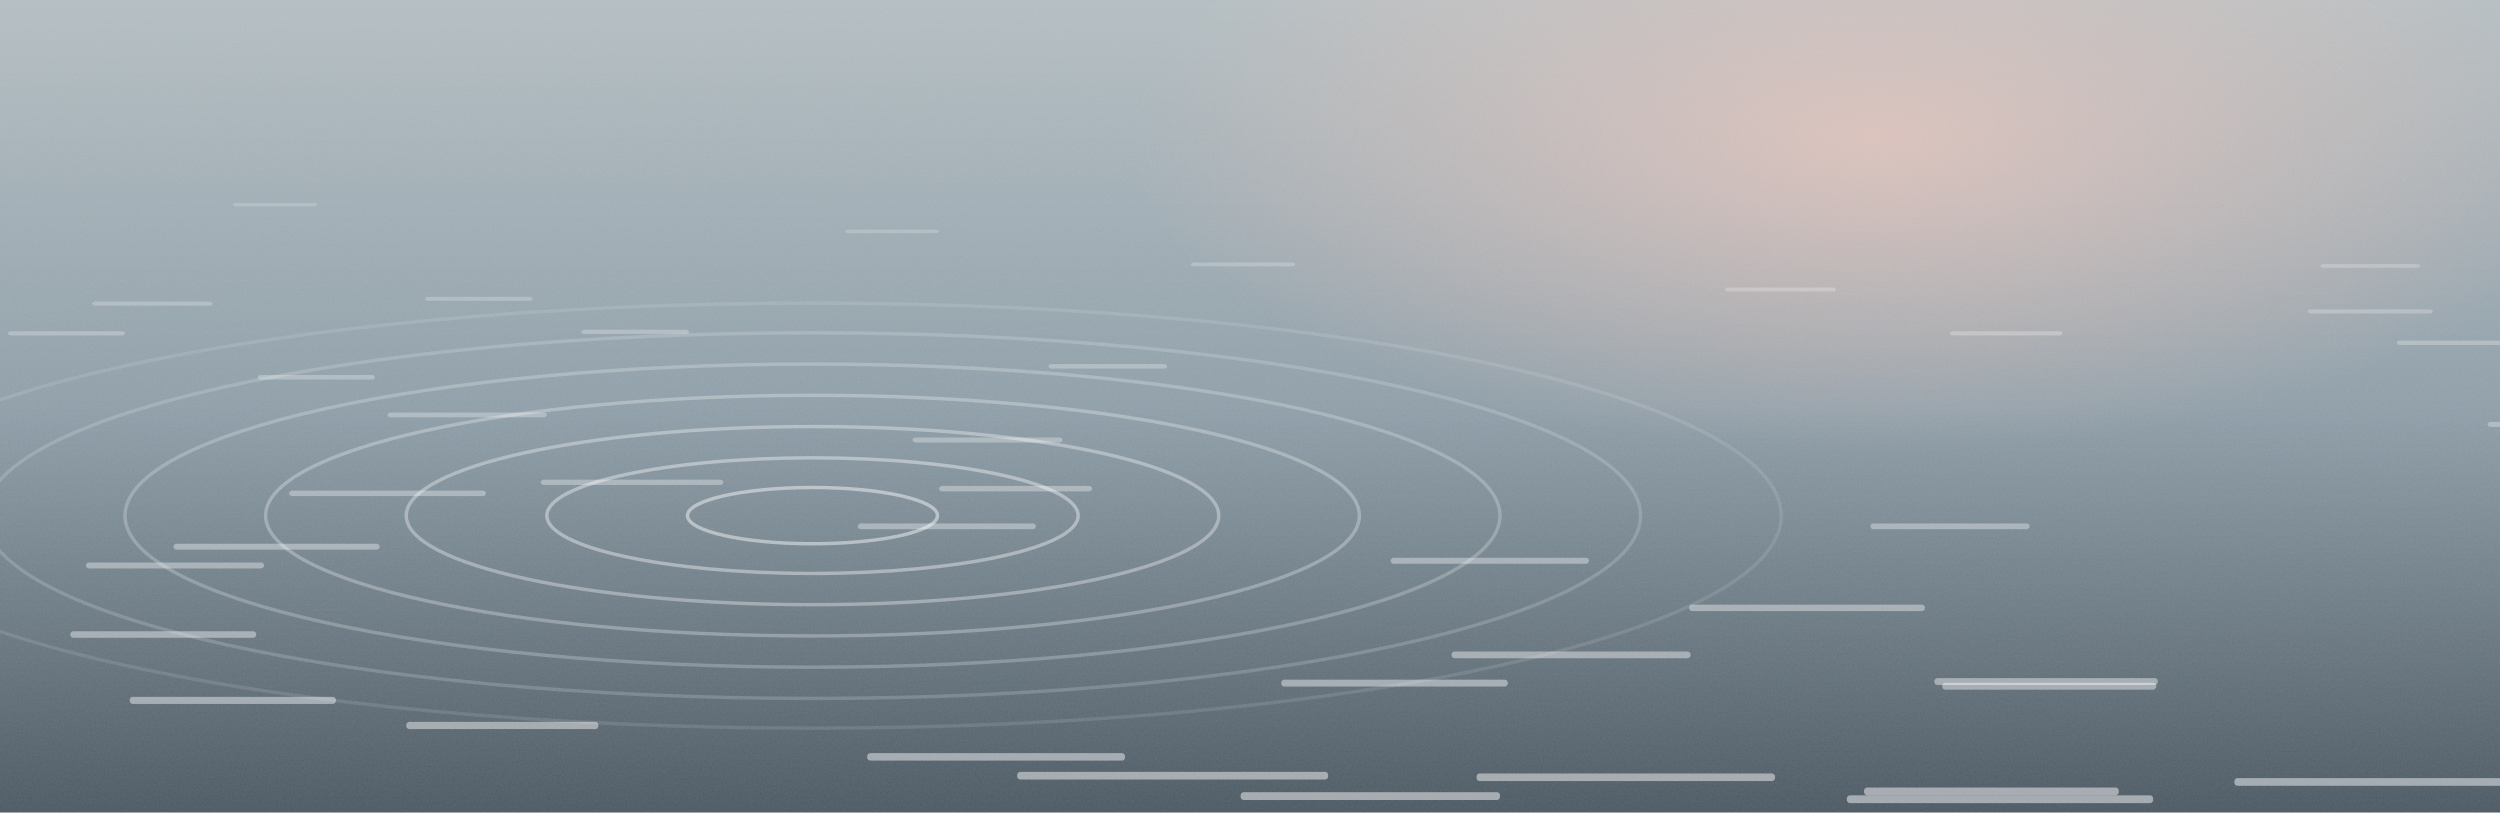
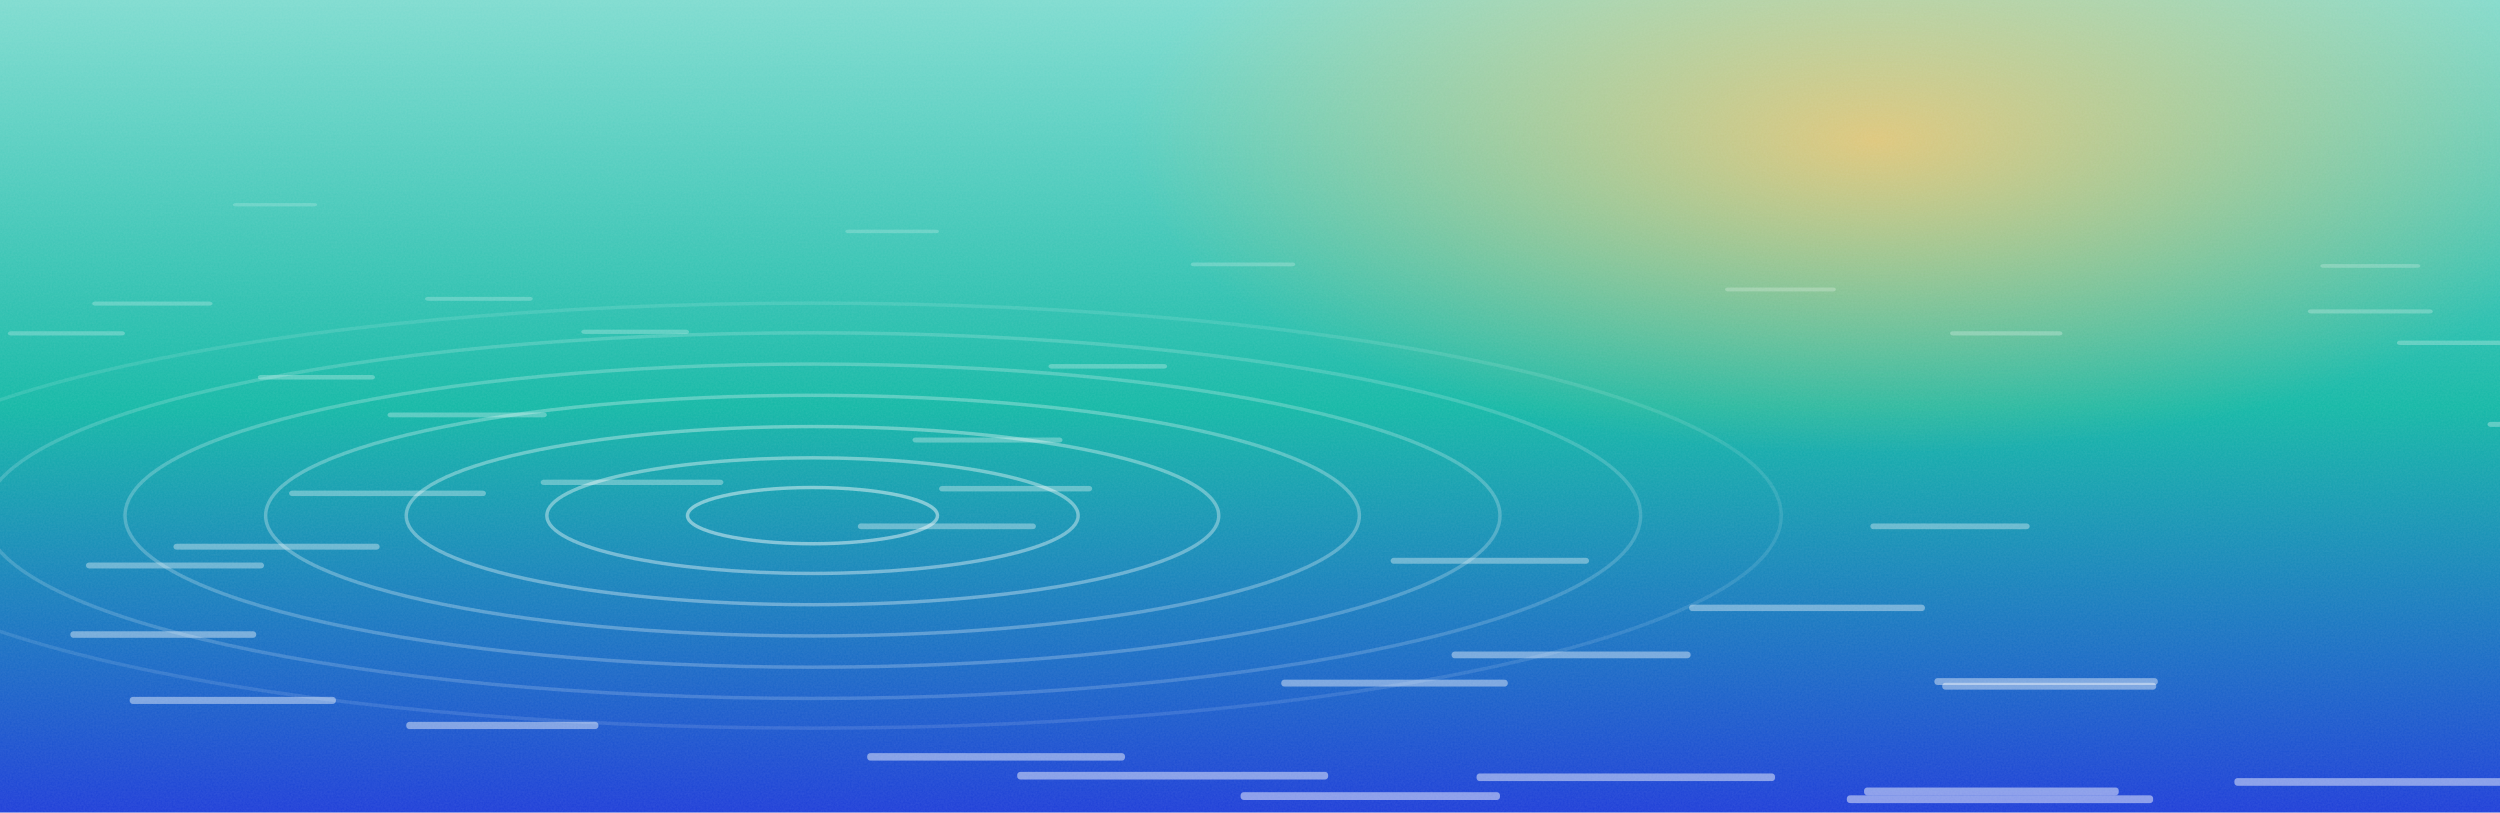
<svg xmlns="http://www.w3.org/2000/svg" viewBox="0 0 1600 520" width="1600" height="520">
  <defs>
    <linearGradient id="w" x1="0" y1="0" x2="0" y2="1">
-       <stop offset="0" stop-color="#B3BDC1" />
-       <stop offset=".5" stop-color="#8E9EA8" />
-       <stop offset="1" stop-color="#4B5862" />
+       <stop offset="0" stop-color="#7EDBCF" />
+       <stop offset=".5" stop-color="#14B8A6" />
+       <stop offset="1" stop-color="#1E3FD8" />
    </linearGradient>
    <radialGradient id="sun" cx=".5" cy=".5" r=".5">
-       <stop offset="0" stop-color="#E6C4BB" stop-opacity=".8" />
-       <stop offset="1" stop-color="#E6C4BB" stop-opacity="0" />
+       <stop offset="0" stop-color="#FFC56B" stop-opacity=".8" />
+       <stop offset="1" stop-color="#FFC56B" stop-opacity="0" />
    </radialGradient>
    <filter id="grain" x="0" y="0" width="100%" height="100%">
      <feTurbulence type="fractalNoise" baseFrequency=".85" numOctaves="2" stitchTiles="stitch" result="t" />
      <feColorMatrix in="t" values="0 0 0 0 1  0 0 0 0 1  0 0 0 0 1  0 0 0 .55 0" />
    </filter>
  </defs>
  <rect width="1600" height="520" fill="url(#w)" />
  <ellipse cx="1200" cy="90" rx="480" ry="200" fill="url(#sun)" />
  <rect x="1104" y="184" width="71" height="2.5" rx="2" fill="#FFFFFF" fill-opacity="0.23" />
  <rect x="346" y="307" width="117" height="3.4" rx="2" fill="#FFFFFF" fill-opacity="0.32" />
  <rect x="820" y="435" width="145" height="4.4" rx="2" fill="#FFFFFF" fill-opacity="0.42" />
  <rect x="5" y="212" width="75" height="2.7" rx="2" fill="#FFFFFF" fill-opacity="0.25" />
  <rect x="111" y="348" width="132" height="3.8" rx="2" fill="#FFFFFF" fill-opacity="0.36" />
  <rect x="372" y="211" width="69" height="2.7" rx="2" fill="#FFFFFF" fill-opacity="0.25" />
  <rect x="1182" y="509" width="196" height="5.0" rx="2" fill="#FFFFFF" fill-opacity="0.48" />
  <rect x="55" y="360" width="114" height="3.8" rx="2" fill="#FFFFFF" fill-opacity="0.36" />
  <rect x="185" y="314" width="126" height="3.5" rx="2" fill="#FFFFFF" fill-opacity="0.33" />
  <rect x="248" y="264" width="102" height="3.1" rx="2" fill="#FFFFFF" fill-opacity="0.29" />
  <rect x="1485" y="169" width="64" height="2.4" rx="2" fill="#FFFFFF" fill-opacity="0.22" />
  <rect x="549" y="335" width="114" height="3.7" rx="2" fill="#FFFFFF" fill-opacity="0.35" />
  <rect x="59" y="193" width="77" height="2.6" rx="2" fill="#FFFFFF" fill-opacity="0.24" />
  <rect x="1248" y="212" width="72" height="2.7" rx="2" fill="#FFFFFF" fill-opacity="0.25" />
  <rect x="1430" y="498" width="183" height="4.9" rx="2" fill="#FFFFFF" fill-opacity="0.47" />
  <rect x="929" y="417" width="153" height="4.3" rx="2" fill="#FFFFFF" fill-opacity="0.41" />
  <rect x="762" y="168" width="67" height="2.4" rx="2" fill="#FFFFFF" fill-opacity="0.22" />
  <rect x="1477" y="198" width="80" height="2.6" rx="2" fill="#FFFFFF" fill-opacity="0.24" />
  <rect x="584" y="280" width="96" height="3.2" rx="2" fill="#FFFFFF" fill-opacity="0.30" />
  <rect x="1592" y="270" width="92" height="3.2" rx="2" fill="#FFFFFF" fill-opacity="0.30" />
  <rect x="149" y="130" width="54" height="2.1" rx="2" fill="#FFFFFF" fill-opacity="0.19" />
  <rect x="794" y="507" width="166" height="5.0" rx="2" fill="#FFFFFF" fill-opacity="0.48" />
  <rect x="1197" y="335" width="102" height="3.7" rx="2" fill="#FFFFFF" fill-opacity="0.35" />
  <rect x="890" y="357" width="127" height="3.8" rx="2" fill="#FFFFFF" fill-opacity="0.36" />
  <rect x="272" y="190" width="69" height="2.5" rx="2" fill="#FFFFFF" fill-opacity="0.23" />
  <rect x="555" y="482" width="165" height="4.8" rx="2" fill="#FFFFFF" fill-opacity="0.46" />
  <rect x="165" y="240" width="75" height="2.9" rx="2" fill="#FFFFFF" fill-opacity="0.27" />
  <rect x="1243" y="437" width="137" height="4.4" rx="2" fill="#FFFFFF" fill-opacity="0.42" />
  <rect x="1081" y="387" width="151" height="4.1" rx="2" fill="#FFFFFF" fill-opacity="0.39" />
  <rect x="651" y="494" width="199" height="4.9" rx="2" fill="#FFFFFF" fill-opacity="0.47" />
  <rect x="945" y="495" width="191" height="4.9" rx="2" fill="#FFFFFF" fill-opacity="0.47" />
  <rect x="601" y="311" width="98" height="3.5" rx="2" fill="#FFFFFF" fill-opacity="0.33" />
  <rect x="260" y="462" width="123" height="4.6" rx="2" fill="#FFFFFF" fill-opacity="0.44" />
  <rect x="1238" y="434" width="143" height="4.4" rx="2" fill="#FFFFFF" fill-opacity="0.42" />
  <rect x="83" y="446" width="132" height="4.5" rx="2" fill="#FFFFFF" fill-opacity="0.43" />
  <rect x="671" y="233" width="76" height="2.9" rx="2" fill="#FFFFFF" fill-opacity="0.27" />
  <rect x="541" y="147" width="60" height="2.2" rx="2" fill="#FFFFFF" fill-opacity="0.20" />
  <rect x="1193" y="504" width="163" height="5.0" rx="2" fill="#FFFFFF" fill-opacity="0.48" />
  <rect x="1534" y="218" width="80" height="2.8" rx="2" fill="#FFFFFF" fill-opacity="0.26" />
  <rect x="45" y="404" width="119" height="4.2" rx="2" fill="#FFFFFF" fill-opacity="0.40" />
  <ellipse cx="520" cy="330" rx="80" ry="18" fill="none" stroke="#FFFFFF" stroke-opacity="0.45" stroke-width="2.2" />
  <ellipse cx="520" cy="330" rx="170" ry="37" fill="none" stroke="#FFFFFF" stroke-opacity="0.39" stroke-width="2.2" />
  <ellipse cx="520" cy="330" rx="260" ry="57" fill="none" stroke="#FFFFFF" stroke-opacity="0.34" stroke-width="2.2" />
  <ellipse cx="520" cy="330" rx="350" ry="77" fill="none" stroke="#FFFFFF" stroke-opacity="0.28" stroke-width="2.2" />
  <ellipse cx="520" cy="330" rx="440" ry="97" fill="none" stroke="#FFFFFF" stroke-opacity="0.23" stroke-width="2.2" />
  <ellipse cx="520" cy="330" rx="530" ry="117" fill="none" stroke="#FFFFFF" stroke-opacity="0.17" stroke-width="2.2" />
  <ellipse cx="520" cy="330" rx="620" ry="136" fill="none" stroke="#FFFFFF" stroke-opacity="0.11" stroke-width="2.2" />
  <rect width="1600" height="520" filter="url(#grain)" opacity=".16" />
</svg>
